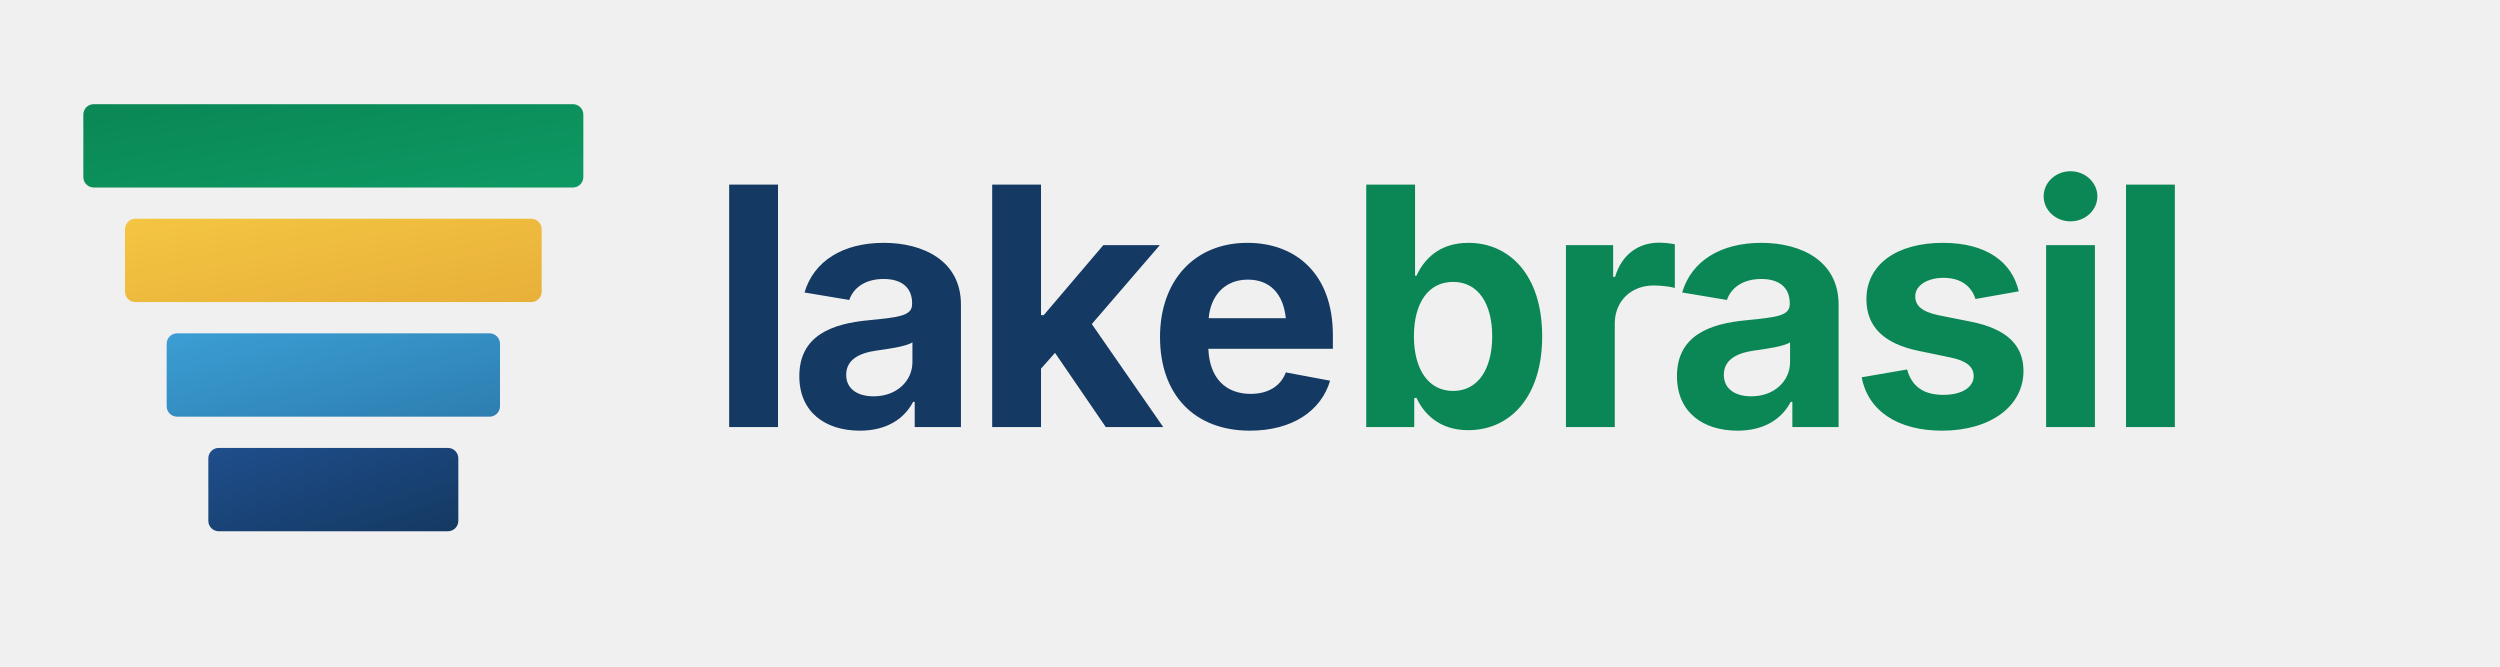
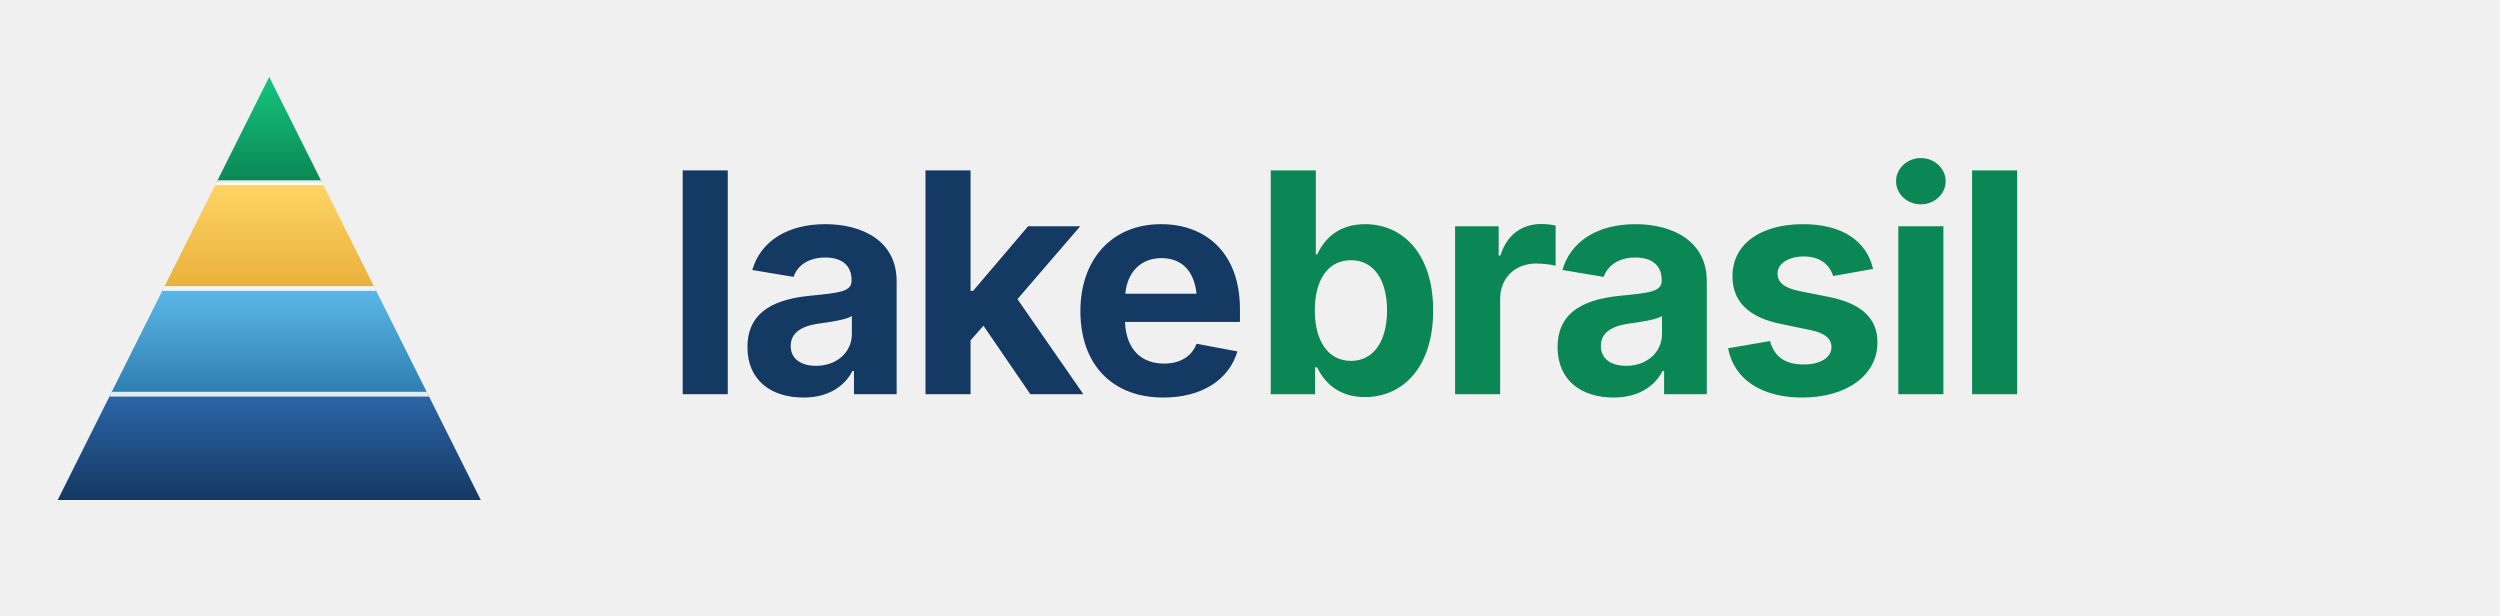
- <svg xmlns="http://www.w3.org/2000/svg" viewBox="0 0 480 128" width="480" height="128">
+ <svg xmlns="http://www.w3.org/2000/svg" viewBox="0 0 520 128" width="520" height="128">
  <defs>
-     <linearGradient id="g1" x1="0" y1="0" x2="1" y2="1">
-       <stop offset="0%" stop-color="#0a8754" />
-       <stop offset="100%" stop-color="#0d9963" />
+     <linearGradient id="g-green" x1="0" y1="0" x2="0" y2="1">
+       <stop offset="0%" stop-color="#16c47e" />
+       <stop offset="100%" stop-color="#0a8754" />
    </linearGradient>
-     <linearGradient id="g2" x1="0" y1="0" x2="1" y2="1">
-       <stop offset="0%" stop-color="#f4c542" />
+     <linearGradient id="g-yellow" x1="0" y1="0" x2="0" y2="1">
+       <stop offset="0%" stop-color="#ffd566" />
      <stop offset="100%" stop-color="#e8b03a" />
    </linearGradient>
-     <linearGradient id="g3" x1="0" y1="0" x2="1" y2="1">
-       <stop offset="0%" stop-color="#3b9ed4" />
+     <linearGradient id="g-blue" x1="0" y1="0" x2="0" y2="1">
+       <stop offset="0%" stop-color="#5cb8e8" />
      <stop offset="100%" stop-color="#2d7eb0" />
    </linearGradient>
-     <linearGradient id="g4" x1="0" y1="0" x2="1" y2="1">
-       <stop offset="0%" stop-color="#1f4e8c" />
+     <linearGradient id="g-navy" x1="0" y1="0" x2="0" y2="1">
+       <stop offset="0%" stop-color="#2c66a8" />
      <stop offset="100%" stop-color="#143962" />
    </linearGradient>
+     <clipPath id="ice-wm">
+       <path d="M 56 16 L 100 104 L 12 104 Z" />
+     </clipPath>
  </defs>
-   <g transform="translate(16, 16)">
-     <rect x="0" y="4" width="96" height="16" rx="2" fill="url(#g1)" />
-     <rect x="8" y="26" width="80" height="16" rx="2" fill="url(#g2)" />
-     <rect x="16" y="48" width="64" height="16" rx="2" fill="url(#g3)" />
-     <rect x="24" y="70" width="48" height="16" rx="2" fill="url(#g4)" />
+   <g clip-path="url(#ice-wm)">
+     <rect x="0" y="16" width="120" height="22" fill="url(#g-green)" />
+     <rect x="0" y="38" width="120" height="22" fill="url(#g-yellow)" />
+     <rect x="0" y="60" width="120" height="22" fill="url(#g-blue)" />
+     <rect x="0" y="82" width="120" height="22" fill="url(#g-navy)" />
  </g>
-   <text x="136" y="82" font-family="-apple-system, BlinkMacSystemFont, 'Segoe UI', Inter, sans-serif" font-size="64" font-weight="700" fill="#143962" letter-spacing="-2">
+   <g clip-path="url(#ice-wm)" stroke="#ffffff" stroke-width="1" stroke-opacity="0.85">
+     <line x1="0" y1="38" x2="120" y2="38" />
+     <line x1="0" y1="60" x2="120" y2="60" />
+     <line x1="0" y1="82" x2="120" y2="82" />
+   </g>
+   <text x="138" y="82" font-family="-apple-system, BlinkMacSystemFont, 'Segoe UI', Inter, sans-serif" font-size="64" font-weight="700" fill="#143962" letter-spacing="-2">
    lake<tspan fill="#0a8754">brasil</tspan>
  </text>
</svg>
